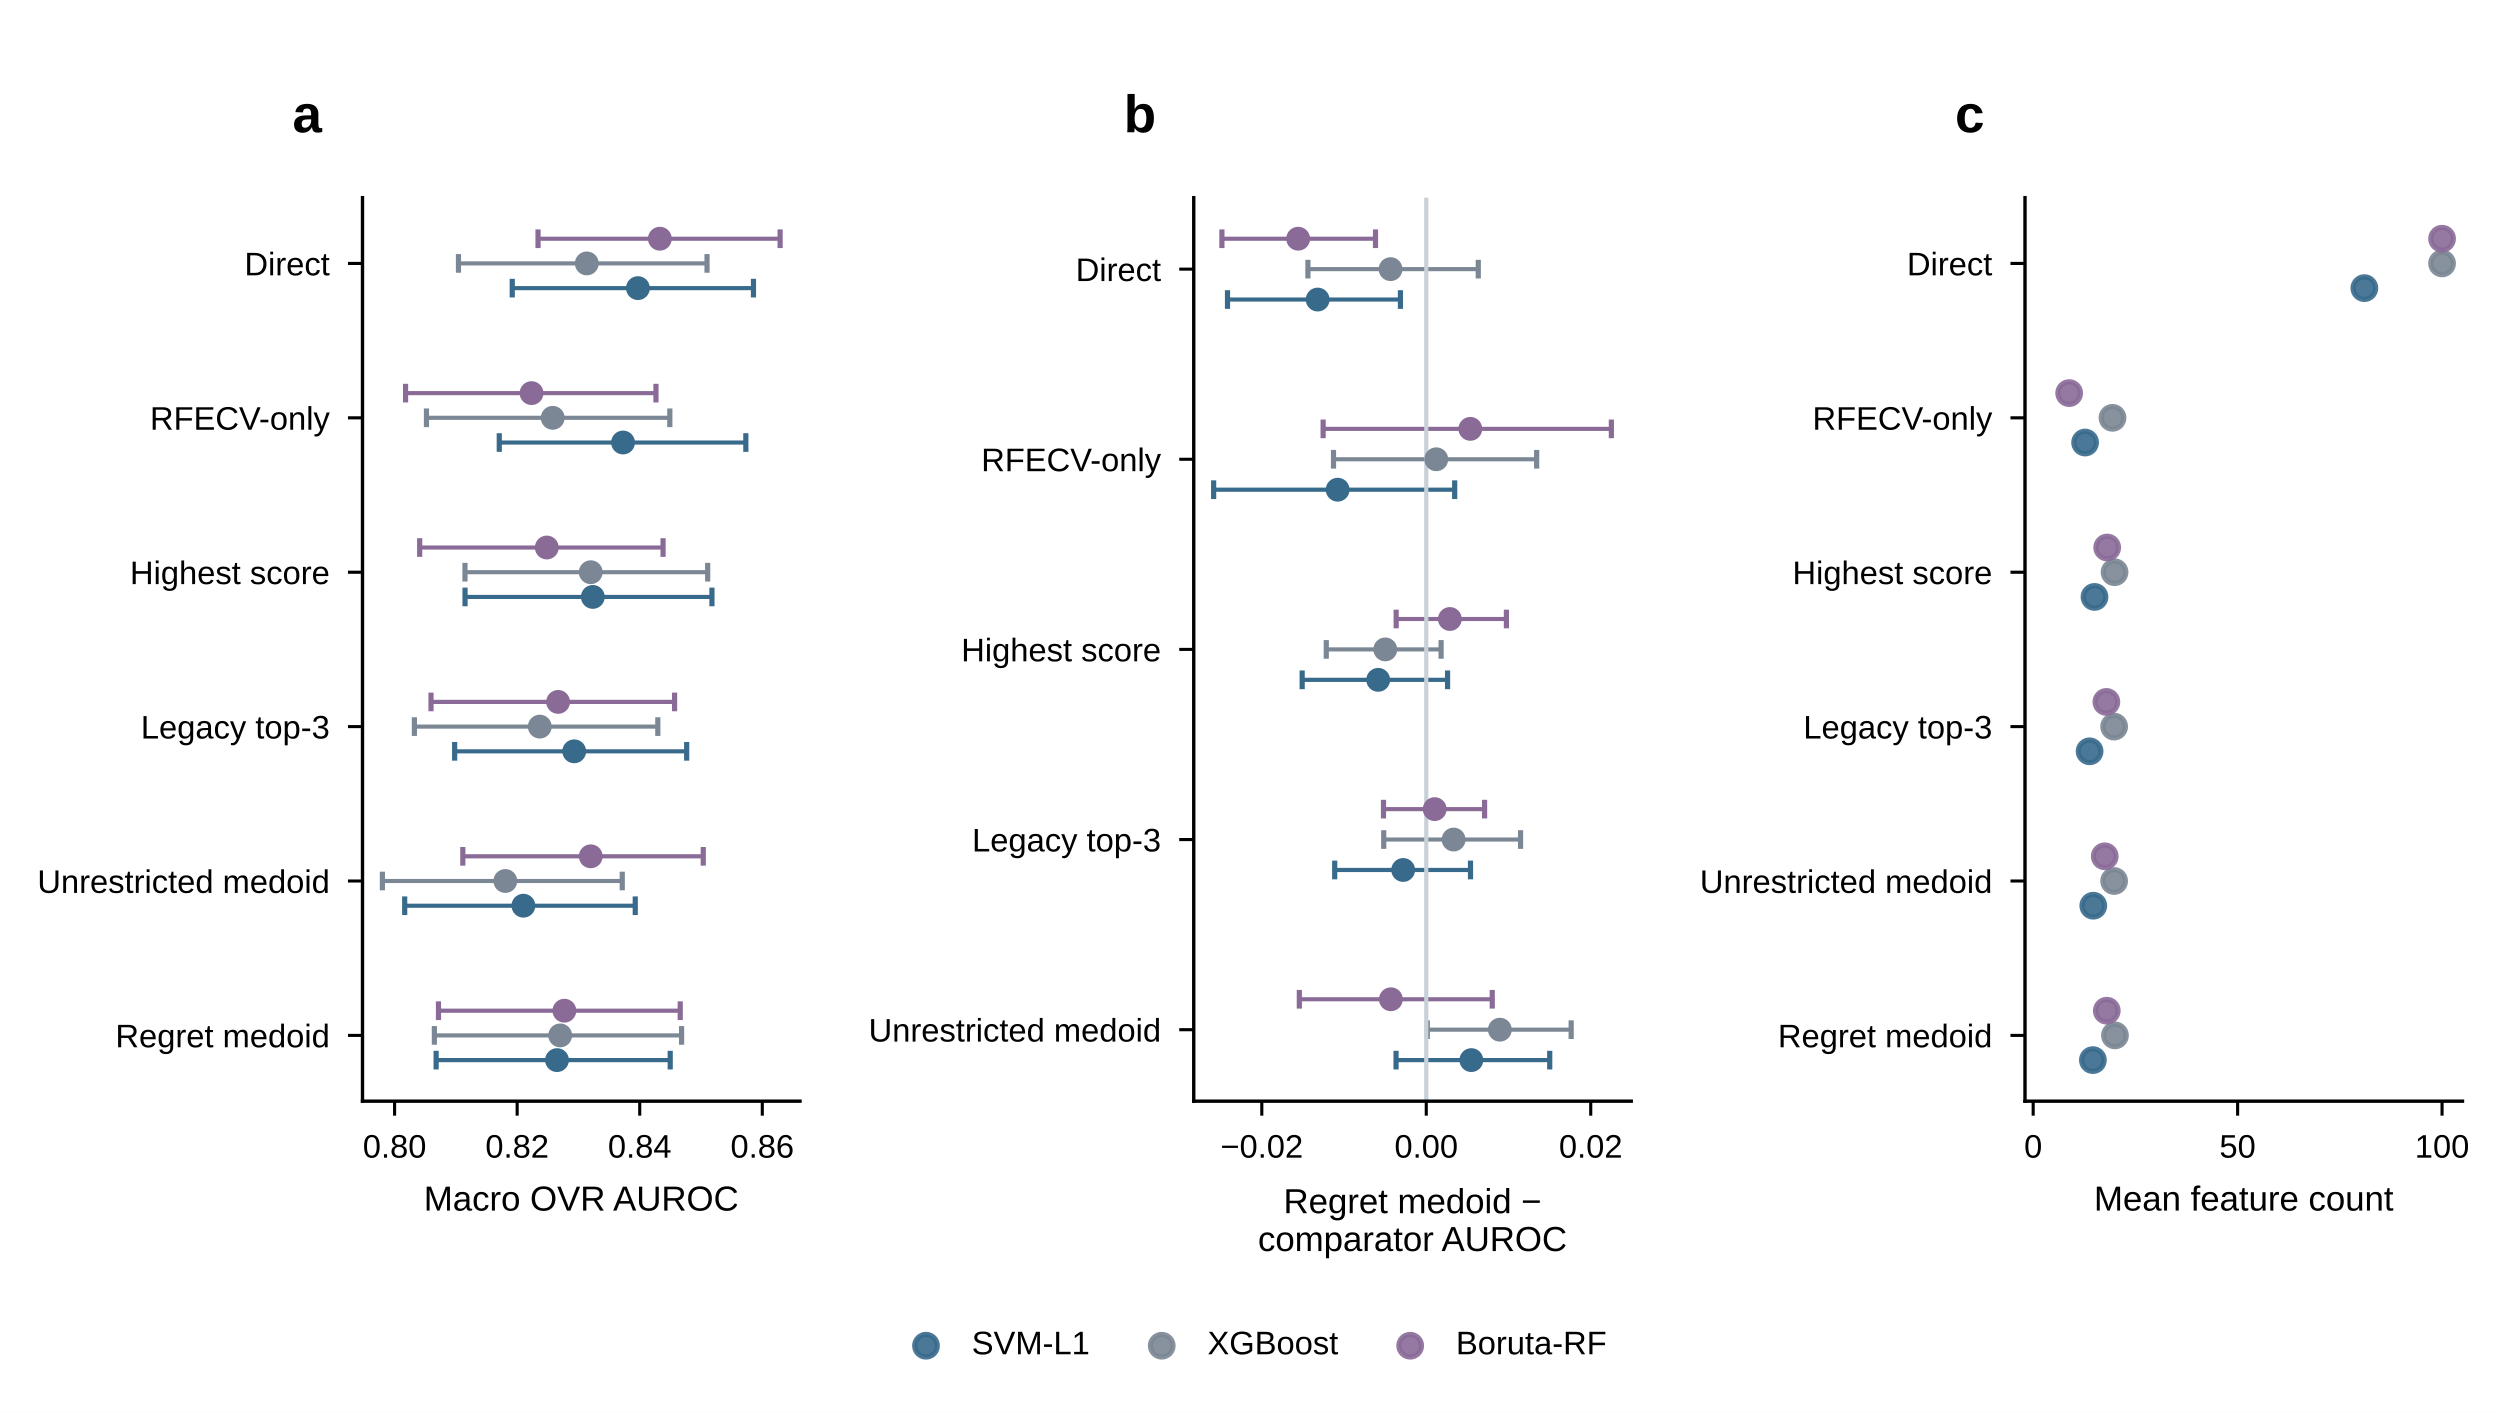
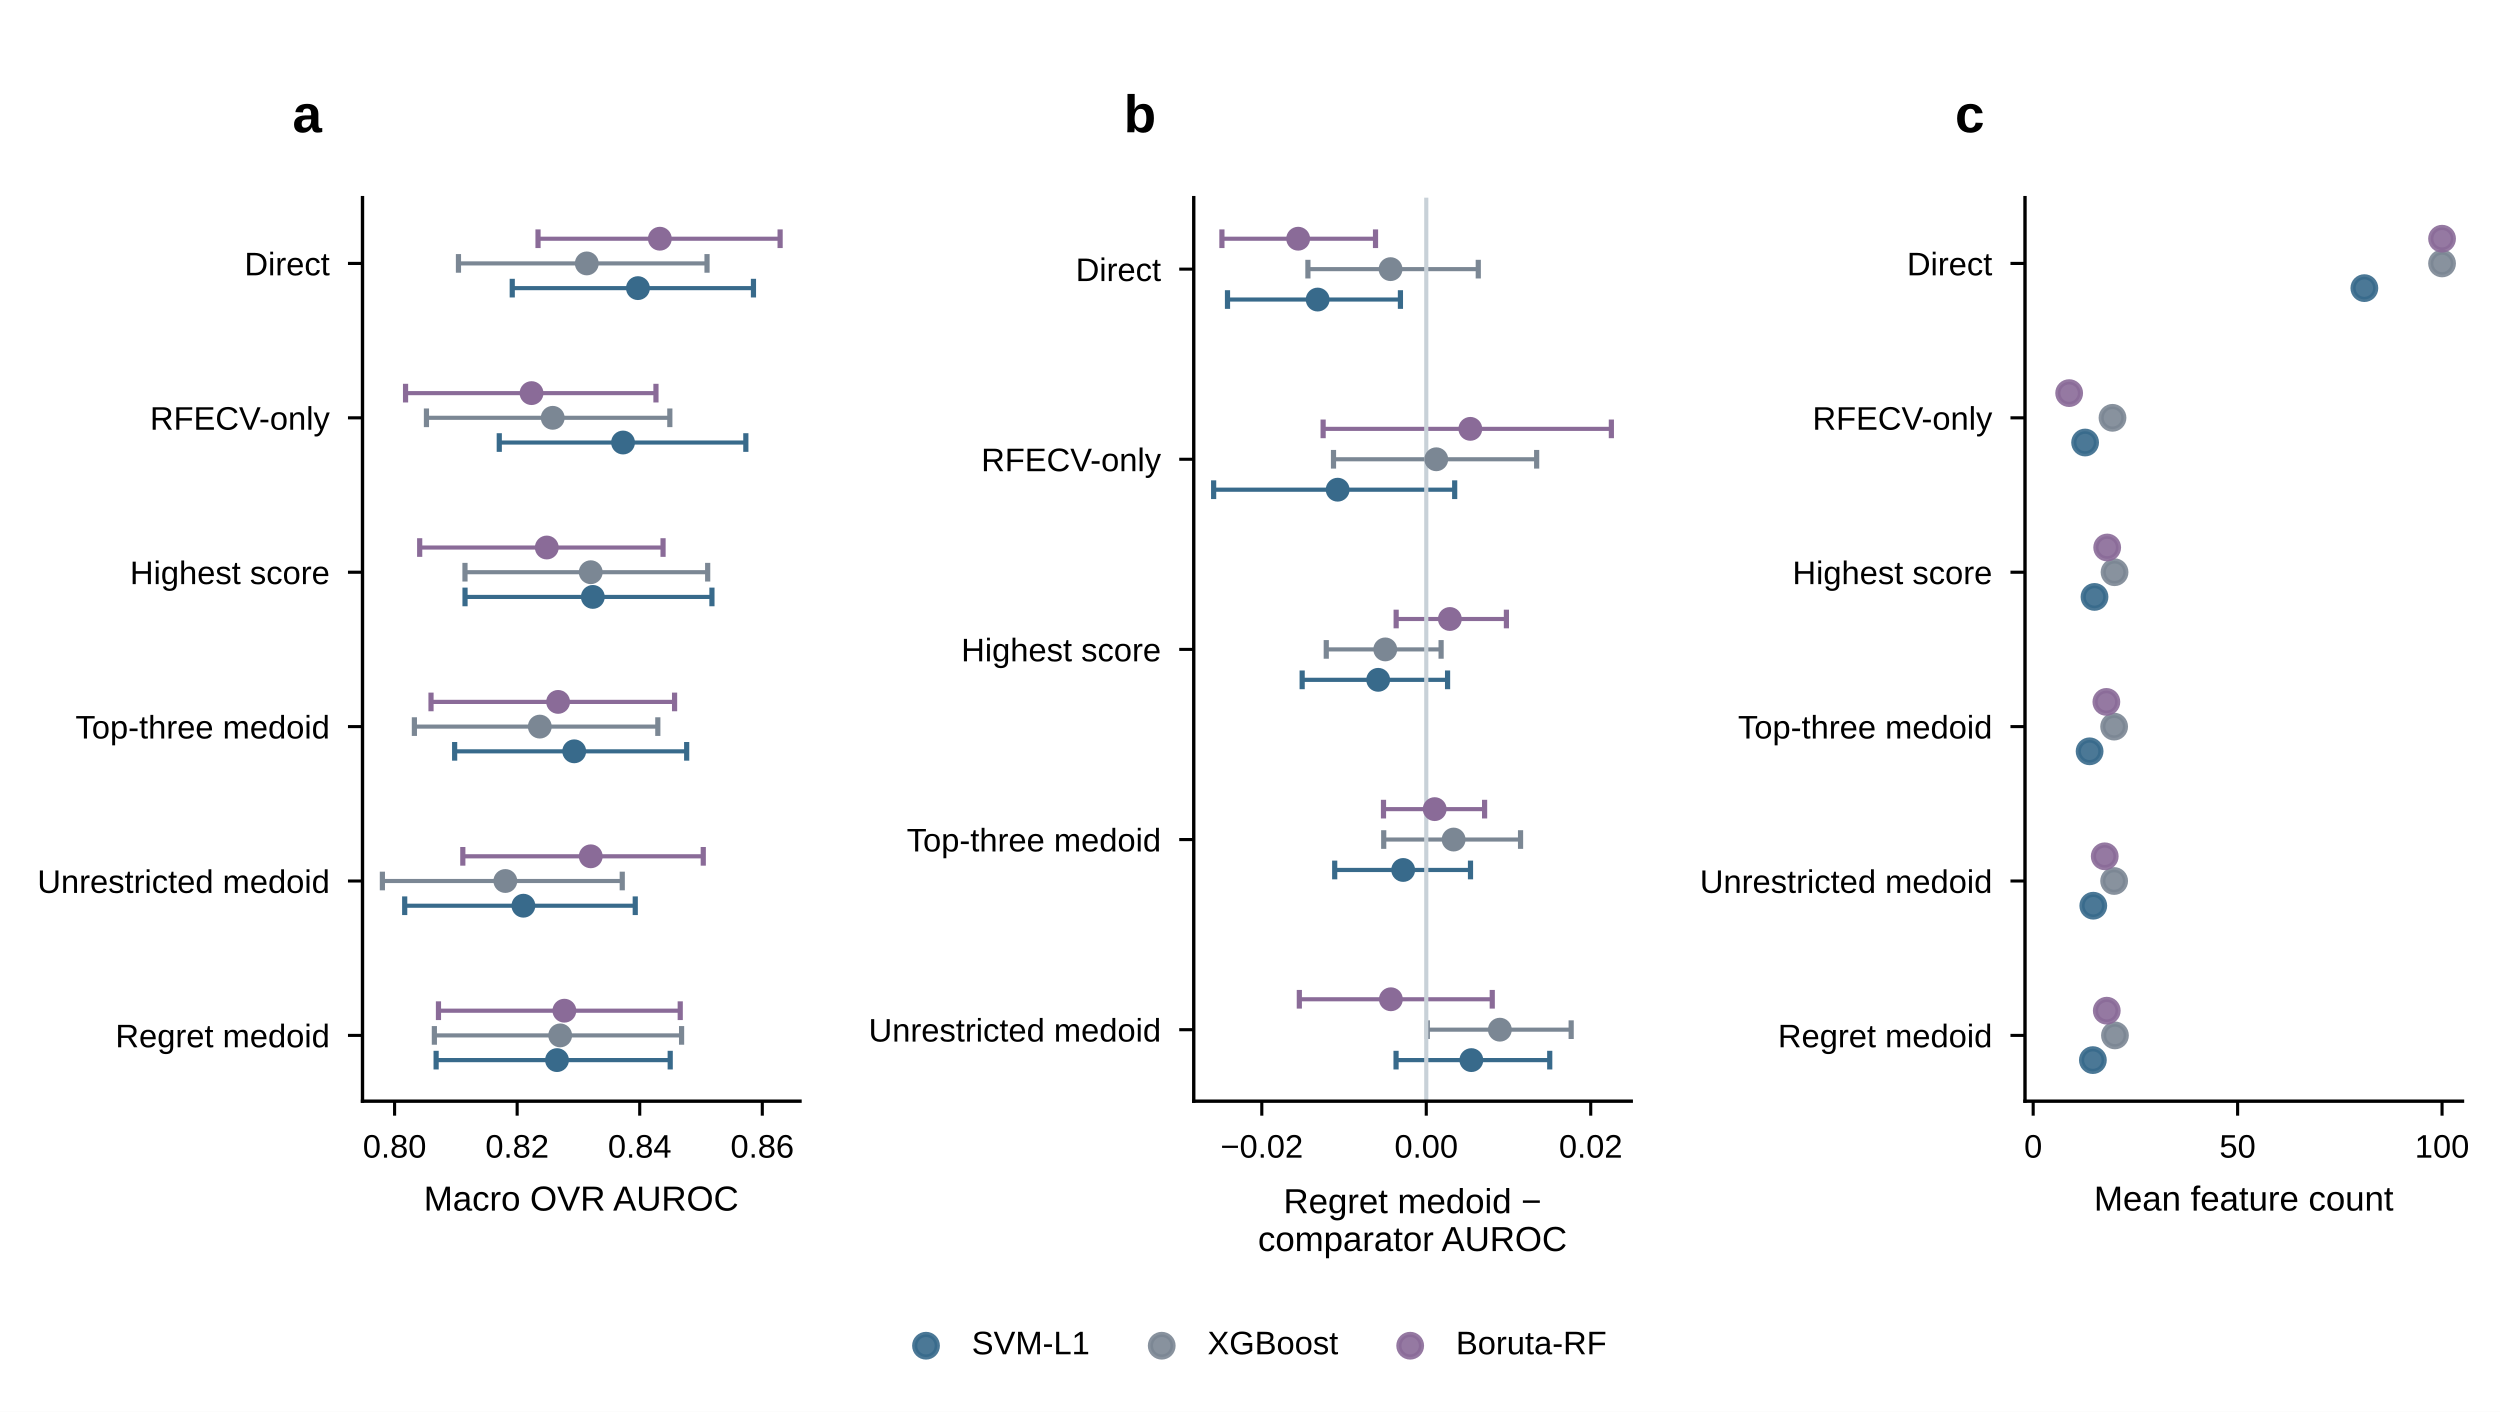
<svg xmlns="http://www.w3.org/2000/svg" xmlns:xlink="http://www.w3.org/1999/xlink" width="481.89pt" height="272.126pt" viewBox="0 0 481.89 272.126" version="1.1">
  <defs>
    <style type="text/css">*{stroke-linejoin: round; stroke-linecap: butt}</style>
  </defs>
  <g id="figure_1">
    <g id="patch_1">
      <path d="M 0 272.126  L 481.89 272.126  L 481.89 0  L 0 0  z " style="fill: #ffffff" />
    </g>
    <g id="axes_1">
      <g id="patch_2">
        <path d="M 69.874 212.258  L 154.205 212.258  L 154.205 38.098  L 69.874 38.098  z " style="fill: #ffffff" />
      </g>
      <g id="matplotlib.axis_1">
        <g id="xtick_1">
          <g id="line2d_1">
            <defs>
              <path id="m7fb985cd7a" d="M 0 0  L 0 2.8  " style="stroke: #000000; stroke-width: 0.6" />
            </defs>
            <g>
              <use xlink:href="#m7fb985cd7a" x="76.059" y="212.258" style="stroke: #000000; stroke-width: 0.6" />
            </g>
          </g>
          <g id="text_1">
            <text style="font-size: 6.3px; font-family: 'Arial', 'Helvetica', 'DejaVu Sans', sans-serif; text-anchor: middle" x="76.059" y="223.145" transform="rotate(-0 76.05883 223.1448)">0.80</text>
          </g>
        </g>
        <g id="xtick_2">
          <g id="line2d_2">
            <g>
              <use xlink:href="#m7fb985cd7a" x="99.685" y="212.258" style="stroke: #000000; stroke-width: 0.6" />
            </g>
          </g>
          <g id="text_2">
            <text style="font-size: 6.3px; font-family: 'Arial', 'Helvetica', 'DejaVu Sans', sans-serif; text-anchor: middle" x="99.685" y="223.145" transform="rotate(-0 99.68499 223.1448)">0.82</text>
          </g>
        </g>
        <g id="xtick_3">
          <g id="line2d_3">
            <g>
              <use xlink:href="#m7fb985cd7a" x="123.311" y="212.258" style="stroke: #000000; stroke-width: 0.6" />
            </g>
          </g>
          <g id="text_3">
            <text style="font-size: 6.3px; font-family: 'Arial', 'Helvetica', 'DejaVu Sans', sans-serif; text-anchor: middle" x="123.311" y="223.145" transform="rotate(-0 123.3112 223.1448)">0.84</text>
          </g>
        </g>
        <g id="xtick_4">
          <g id="line2d_4">
            <g>
              <use xlink:href="#m7fb985cd7a" x="146.937" y="212.258" style="stroke: #000000; stroke-width: 0.6" />
            </g>
          </g>
          <g id="text_4">
            <text style="font-size: 6.3px; font-family: 'Arial', 'Helvetica', 'DejaVu Sans', sans-serif; text-anchor: middle" x="146.937" y="223.145" transform="rotate(-0 146.9373 223.1448)">0.86</text>
          </g>
        </g>
        <g id="text_5">
          <text style="font-size: 6.7px; font-family: 'Arial', 'Helvetica', 'DejaVu Sans', sans-serif; text-anchor: middle" x="112.039" y="233.352" transform="rotate(-0 112.0394 233.3522)">Macro OVR AUROC</text>
        </g>
      </g>
      <g id="matplotlib.axis_2">
        <g id="ytick_1">
          <g id="line2d_5">
            <defs>
              <path id="m64c7c55c93" d="M 0 0  L -2.8 0  " style="stroke: #000000; stroke-width: 0.6" />
            </defs>
            <g>
              <use xlink:href="#m64c7c55c93" x="69.874" y="50.776" style="stroke: #000000; stroke-width: 0.6" />
            </g>
          </g>
          <g id="text_6">
            <text style="font-size: 6.3px; font-family: 'Arial', 'Helvetica', 'DejaVu Sans', sans-serif; text-anchor: end" x="63.574" y="53.069" transform="rotate(-0 63.57402 53.06906)">Direct</text>
          </g>
        </g>
        <g id="ytick_2">
          <g id="line2d_6">
            <g>
              <use xlink:href="#m64c7c55c93" x="69.874" y="80.537" style="stroke: #000000; stroke-width: 0.6" />
            </g>
          </g>
          <g id="text_7">
            <text style="font-size: 6.3px; font-family: 'Arial', 'Helvetica', 'DejaVu Sans', sans-serif; text-anchor: end" x="63.574" y="82.83" transform="rotate(-0 63.57402 82.82993)">RFECV-only</text>
          </g>
        </g>
        <g id="ytick_3">
          <g id="line2d_7">
            <g>
              <use xlink:href="#m64c7c55c93" x="69.874" y="110.298" style="stroke: #000000; stroke-width: 0.6" />
            </g>
          </g>
          <g id="text_8">
            <text style="font-size: 6.3px; font-family: 'Arial', 'Helvetica', 'DejaVu Sans', sans-serif; text-anchor: end" x="63.574" y="112.591" transform="rotate(-0 63.57402 112.5908)">Highest score</text>
          </g>
        </g>
        <g id="ytick_4">
          <g id="line2d_8">
            <g>
              <use xlink:href="#m64c7c55c93" x="69.874" y="140.058" style="stroke: #000000; stroke-width: 0.6" />
            </g>
          </g>
          <g id="text_9">
-             <text style="font-size: 6.3px; font-family: 'Arial', 'Helvetica', 'DejaVu Sans', sans-serif; text-anchor: end" x="63.574" y="142.352" transform="rotate(-0 63.57402 142.3517)">Legacy top-3</text>
+             <text style="font-size: 6.3px; font-family: 'Arial', 'Helvetica', 'DejaVu Sans', sans-serif; text-anchor: end" x="63.574" y="142.352" transform="rotate(-0 63.57402 142.3517)">Top-three medoid</text>
          </g>
        </g>
        <g id="ytick_5">
          <g id="line2d_9">
            <g>
              <use xlink:href="#m64c7c55c93" x="69.874" y="169.819" style="stroke: #000000; stroke-width: 0.6" />
            </g>
          </g>
          <g id="text_10">
            <text style="font-size: 6.3px; font-family: 'Arial', 'Helvetica', 'DejaVu Sans', sans-serif; text-anchor: end" x="63.574" y="172.113" transform="rotate(-0 63.57402 172.1125)">Unrestricted medoid</text>
          </g>
        </g>
        <g id="ytick_6">
          <g id="line2d_10">
            <g>
              <use xlink:href="#m64c7c55c93" x="69.874" y="199.58" style="stroke: #000000; stroke-width: 0.6" />
            </g>
          </g>
          <g id="text_11">
            <text style="font-size: 6.3px; font-family: 'Arial', 'Helvetica', 'DejaVu Sans', sans-serif; text-anchor: end" x="63.574" y="201.873" transform="rotate(-0 63.57402 201.8734)">Regret medoid</text>
          </g>
        </g>
      </g>
      <g id="LineCollection_1">
        <path d="M 98.739 55.538  L 145.234 55.538  " clip-path="url(#p96b6773e36)" style="fill: none; stroke: #386a8b; stroke-width: 0.8" />
        <path d="M 96.238 85.298  L 143.763 85.298  " clip-path="url(#p96b6773e36)" style="fill: none; stroke: #386a8b; stroke-width: 0.8" />
        <path d="M 89.637 115.059  L 137.231 115.059  " clip-path="url(#p96b6773e36)" style="fill: none; stroke: #386a8b; stroke-width: 0.8" />
        <path d="M 87.635 144.82  L 132.361 144.82  " clip-path="url(#p96b6773e36)" style="fill: none; stroke: #386a8b; stroke-width: 0.8" />
        <path d="M 78.007 174.581  L 122.45 174.581  " clip-path="url(#p96b6773e36)" style="fill: none; stroke: #386a8b; stroke-width: 0.8" />
        <path d="M 84.066 204.342  L 129.187 204.342  " clip-path="url(#p96b6773e36)" style="fill: none; stroke: #386a8b; stroke-width: 0.8" />
      </g>
      <g id="line2d_11">
        <defs>
          <path id="m8b910a11fa" d="M 0 1.8  L 0 -1.8  " style="stroke: #386a8b" />
        </defs>
        <g clip-path="url(#p96b6773e36)">
          <use xlink:href="#m8b910a11fa" x="98.739" y="55.538" style="fill: #386a8b; stroke: #386a8b" />
          <use xlink:href="#m8b910a11fa" x="96.238" y="85.298" style="fill: #386a8b; stroke: #386a8b" />
          <use xlink:href="#m8b910a11fa" x="89.637" y="115.059" style="fill: #386a8b; stroke: #386a8b" />
          <use xlink:href="#m8b910a11fa" x="87.635" y="144.82" style="fill: #386a8b; stroke: #386a8b" />
          <use xlink:href="#m8b910a11fa" x="78.007" y="174.581" style="fill: #386a8b; stroke: #386a8b" />
          <use xlink:href="#m8b910a11fa" x="84.066" y="204.342" style="fill: #386a8b; stroke: #386a8b" />
        </g>
      </g>
      <g id="line2d_12">
        <g clip-path="url(#p96b6773e36)">
          <use xlink:href="#m8b910a11fa" x="145.234" y="55.538" style="fill: #386a8b; stroke: #386a8b" />
          <use xlink:href="#m8b910a11fa" x="143.763" y="85.298" style="fill: #386a8b; stroke: #386a8b" />
          <use xlink:href="#m8b910a11fa" x="137.231" y="115.059" style="fill: #386a8b; stroke: #386a8b" />
          <use xlink:href="#m8b910a11fa" x="132.361" y="144.82" style="fill: #386a8b; stroke: #386a8b" />
          <use xlink:href="#m8b910a11fa" x="122.45" y="174.581" style="fill: #386a8b; stroke: #386a8b" />
          <use xlink:href="#m8b910a11fa" x="129.187" y="204.342" style="fill: #386a8b; stroke: #386a8b" />
        </g>
      </g>
      <g id="LineCollection_2">
        <path d="M 88.372 50.776  L 136.284 50.776  " clip-path="url(#p96b6773e36)" style="fill: none; stroke: #7b8794; stroke-width: 0.8" />
        <path d="M 82.201 80.537  L 129.112 80.537  " clip-path="url(#p96b6773e36)" style="fill: none; stroke: #7b8794; stroke-width: 0.8" />
        <path d="M 89.628 110.298  L 136.409 110.298  " clip-path="url(#p96b6773e36)" style="fill: none; stroke: #7b8794; stroke-width: 0.8" />
        <path d="M 79.876 140.058  L 126.798 140.058  " clip-path="url(#p96b6773e36)" style="fill: none; stroke: #7b8794; stroke-width: 0.8" />
        <path d="M 73.707 169.819  L 119.944 169.819  " clip-path="url(#p96b6773e36)" style="fill: none; stroke: #7b8794; stroke-width: 0.8" />
        <path d="M 83.727 199.58  L 131.378 199.58  " clip-path="url(#p96b6773e36)" style="fill: none; stroke: #7b8794; stroke-width: 0.8" />
      </g>
      <g id="line2d_13">
        <defs>
          <path id="madb3de1b0e" d="M 0 1.8  L 0 -1.8  " style="stroke: #7b8794" />
        </defs>
        <g clip-path="url(#p96b6773e36)">
          <use xlink:href="#madb3de1b0e" x="88.372" y="50.776" style="fill: #7b8794; stroke: #7b8794" />
          <use xlink:href="#madb3de1b0e" x="82.201" y="80.537" style="fill: #7b8794; stroke: #7b8794" />
          <use xlink:href="#madb3de1b0e" x="89.628" y="110.298" style="fill: #7b8794; stroke: #7b8794" />
          <use xlink:href="#madb3de1b0e" x="79.876" y="140.058" style="fill: #7b8794; stroke: #7b8794" />
          <use xlink:href="#madb3de1b0e" x="73.707" y="169.819" style="fill: #7b8794; stroke: #7b8794" />
          <use xlink:href="#madb3de1b0e" x="83.727" y="199.58" style="fill: #7b8794; stroke: #7b8794" />
        </g>
      </g>
      <g id="line2d_14">
        <g clip-path="url(#p96b6773e36)">
          <use xlink:href="#madb3de1b0e" x="136.284" y="50.776" style="fill: #7b8794; stroke: #7b8794" />
          <use xlink:href="#madb3de1b0e" x="129.112" y="80.537" style="fill: #7b8794; stroke: #7b8794" />
          <use xlink:href="#madb3de1b0e" x="136.409" y="110.298" style="fill: #7b8794; stroke: #7b8794" />
          <use xlink:href="#madb3de1b0e" x="126.798" y="140.058" style="fill: #7b8794; stroke: #7b8794" />
          <use xlink:href="#madb3de1b0e" x="119.944" y="169.819" style="fill: #7b8794; stroke: #7b8794" />
          <use xlink:href="#madb3de1b0e" x="131.378" y="199.58" style="fill: #7b8794; stroke: #7b8794" />
        </g>
      </g>
      <g id="LineCollection_3">
        <path d="M 103.708 46.014  L 150.372 46.014  " clip-path="url(#p96b6773e36)" style="fill: none; stroke: #8a6b98; stroke-width: 0.8" />
        <path d="M 78.173 75.775  L 126.44 75.775  " clip-path="url(#p96b6773e36)" style="fill: none; stroke: #8a6b98; stroke-width: 0.8" />
        <path d="M 80.896 105.536  L 127.807 105.536  " clip-path="url(#p96b6773e36)" style="fill: none; stroke: #8a6b98; stroke-width: 0.8" />
        <path d="M 83.081 135.297  L 130.028 135.297  " clip-path="url(#p96b6773e36)" style="fill: none; stroke: #8a6b98; stroke-width: 0.8" />
        <path d="M 89.209 165.058  L 135.558 165.058  " clip-path="url(#p96b6773e36)" style="fill: none; stroke: #8a6b98; stroke-width: 0.8" />
        <path d="M 84.517 194.818  L 131.119 194.818  " clip-path="url(#p96b6773e36)" style="fill: none; stroke: #8a6b98; stroke-width: 0.8" />
      </g>
      <g id="line2d_15">
        <defs>
          <path id="m21b4c15b02" d="M 0 1.8  L 0 -1.8  " style="stroke: #8a6b98" />
        </defs>
        <g clip-path="url(#p96b6773e36)">
          <use xlink:href="#m21b4c15b02" x="103.708" y="46.014" style="fill: #8a6b98; stroke: #8a6b98" />
          <use xlink:href="#m21b4c15b02" x="78.173" y="75.775" style="fill: #8a6b98; stroke: #8a6b98" />
          <use xlink:href="#m21b4c15b02" x="80.896" y="105.536" style="fill: #8a6b98; stroke: #8a6b98" />
          <use xlink:href="#m21b4c15b02" x="83.081" y="135.297" style="fill: #8a6b98; stroke: #8a6b98" />
          <use xlink:href="#m21b4c15b02" x="89.209" y="165.058" style="fill: #8a6b98; stroke: #8a6b98" />
          <use xlink:href="#m21b4c15b02" x="84.517" y="194.818" style="fill: #8a6b98; stroke: #8a6b98" />
        </g>
      </g>
      <g id="line2d_16">
        <g clip-path="url(#p96b6773e36)">
          <use xlink:href="#m21b4c15b02" x="150.372" y="46.014" style="fill: #8a6b98; stroke: #8a6b98" />
          <use xlink:href="#m21b4c15b02" x="126.44" y="75.775" style="fill: #8a6b98; stroke: #8a6b98" />
          <use xlink:href="#m21b4c15b02" x="127.807" y="105.536" style="fill: #8a6b98; stroke: #8a6b98" />
          <use xlink:href="#m21b4c15b02" x="130.028" y="135.297" style="fill: #8a6b98; stroke: #8a6b98" />
          <use xlink:href="#m21b4c15b02" x="135.558" y="165.058" style="fill: #8a6b98; stroke: #8a6b98" />
          <use xlink:href="#m21b4c15b02" x="131.119" y="194.818" style="fill: #8a6b98; stroke: #8a6b98" />
        </g>
      </g>
      <g id="line2d_17">
        <defs>
          <path id="m189372f40a" d="M 0 1.8  C 0.477 1.8 0.935 1.61 1.273 1.273  C 1.61 0.935 1.8 0.477 1.8 0  C 1.8 -0.477 1.61 -0.935 1.273 -1.273  C 0.935 -1.61 0.477 -1.8 0 -1.8  C -0.477 -1.8 -0.935 -1.61 -1.273 -1.273  C -1.61 -0.935 -1.8 -0.477 -1.8 0  C -1.8 0.477 -1.61 0.935 -1.273 1.273  C -0.935 1.61 -0.477 1.8 0 1.8  z " style="stroke: #386a8b" />
        </defs>
        <g clip-path="url(#p96b6773e36)">
          <use xlink:href="#m189372f40a" x="122.967" y="55.538" style="fill: #386a8b; stroke: #386a8b" />
          <use xlink:href="#m189372f40a" x="120.095" y="85.298" style="fill: #386a8b; stroke: #386a8b" />
          <use xlink:href="#m189372f40a" x="114.272" y="115.059" style="fill: #386a8b; stroke: #386a8b" />
          <use xlink:href="#m189372f40a" x="110.683" y="144.82" style="fill: #386a8b; stroke: #386a8b" />
          <use xlink:href="#m189372f40a" x="100.89" y="174.581" style="fill: #386a8b; stroke: #386a8b" />
          <use xlink:href="#m189372f40a" x="107.366" y="204.342" style="fill: #386a8b; stroke: #386a8b" />
        </g>
      </g>
      <g id="line2d_18">
        <defs>
          <path id="m8cf8533558" d="M 0 1.8  C 0.477 1.8 0.935 1.61 1.273 1.273  C 1.61 0.935 1.8 0.477 1.8 0  C 1.8 -0.477 1.61 -0.935 1.273 -1.273  C 0.935 -1.61 0.477 -1.8 0 -1.8  C -0.477 -1.8 -0.935 -1.61 -1.273 -1.273  C -1.61 -0.935 -1.8 -0.477 -1.8 0  C -1.8 0.477 -1.61 0.935 -1.273 1.273  C -0.935 1.61 -0.477 1.8 0 1.8  z " style="stroke: #7b8794" />
        </defs>
        <g clip-path="url(#p96b6773e36)">
          <use xlink:href="#m8cf8533558" x="113.108" y="50.776" style="fill: #7b8794; stroke: #7b8794" />
          <use xlink:href="#m8cf8533558" x="106.541" y="80.537" style="fill: #7b8794; stroke: #7b8794" />
          <use xlink:href="#m8cf8533558" x="113.868" y="110.298" style="fill: #7b8794; stroke: #7b8794" />
          <use xlink:href="#m8cf8533558" x="104.049" y="140.058" style="fill: #7b8794; stroke: #7b8794" />
          <use xlink:href="#m8cf8533558" x="97.405" y="169.819" style="fill: #7b8794; stroke: #7b8794" />
          <use xlink:href="#m8cf8533558" x="107.978" y="199.58" style="fill: #7b8794; stroke: #7b8794" />
        </g>
      </g>
      <g id="line2d_19">
        <defs>
          <path id="m0709a82ef5" d="M 0 1.8  C 0.477 1.8 0.935 1.61 1.273 1.273  C 1.61 0.935 1.8 0.477 1.8 0  C 1.8 -0.477 1.61 -0.935 1.273 -1.273  C 0.935 -1.61 0.477 -1.8 0 -1.8  C -0.477 -1.8 -0.935 -1.61 -1.273 -1.273  C -1.61 -0.935 -1.8 -0.477 -1.8 0  C -1.8 0.477 -1.61 0.935 -1.273 1.273  C -0.935 1.61 -0.477 1.8 0 1.8  z " style="stroke: #8a6b98" />
        </defs>
        <g clip-path="url(#p96b6773e36)">
          <use xlink:href="#m0709a82ef5" x="127.19" y="46.014" style="fill: #8a6b98; stroke: #8a6b98" />
          <use xlink:href="#m0709a82ef5" x="102.457" y="75.775" style="fill: #8a6b98; stroke: #8a6b98" />
          <use xlink:href="#m0709a82ef5" x="105.397" y="105.536" style="fill: #8a6b98; stroke: #8a6b98" />
          <use xlink:href="#m0709a82ef5" x="107.577" y="135.297" style="fill: #8a6b98; stroke: #8a6b98" />
          <use xlink:href="#m0709a82ef5" x="113.87" y="165.058" style="fill: #8a6b98; stroke: #8a6b98" />
          <use xlink:href="#m0709a82ef5" x="108.787" y="194.818" style="fill: #8a6b98; stroke: #8a6b98" />
        </g>
      </g>
      <g id="patch_3">
        <path d="M 69.874 212.258  L 69.874 38.098  " style="fill: none; stroke: #000000; stroke-width: 0.65; stroke-linejoin: miter; stroke-linecap: square" />
      </g>
      <g id="patch_4">
        <path d="M 69.874 212.258  L 154.205 212.258  " style="fill: none; stroke: #000000; stroke-width: 0.65; stroke-linejoin: miter; stroke-linecap: square" />
      </g>
      <g id="text_12">
        <text style="font-weight: 700; font-size: 10.2px; font-family: 'Arial', 'Helvetica', 'DejaVu Sans', sans-serif; text-anchor: start" x="56.381" y="25.501" transform="rotate(-0 56.3811 25.50142)">a</text>
      </g>
    </g>
    <g id="axes_2">
      <g id="patch_5">
        <path d="M 230.102 212.258  L 314.433 212.258  L 314.433 38.098  L 230.102 38.098  z " style="fill: #ffffff" />
      </g>
      <g id="matplotlib.axis_3">
        <g id="xtick_5">
          <g id="line2d_20">
            <g>
              <use xlink:href="#m7fb985cd7a" x="243.22" y="212.258" style="stroke: #000000; stroke-width: 0.6" />
            </g>
          </g>
          <g id="text_13">
            <text style="font-size: 6.3px; font-family: 'Arial', 'Helvetica', 'DejaVu Sans', sans-serif; text-anchor: middle" x="243.22" y="223.145" transform="rotate(-0 243.2201 223.1448)">−0.02</text>
          </g>
        </g>
        <g id="xtick_6">
          <g id="line2d_21">
            <g>
              <use xlink:href="#m7fb985cd7a" x="274.921" y="212.258" style="stroke: #000000; stroke-width: 0.6" />
            </g>
          </g>
          <g id="text_14">
            <text style="font-size: 6.3px; font-family: 'Arial', 'Helvetica', 'DejaVu Sans', sans-serif; text-anchor: middle" x="274.921" y="223.145" transform="rotate(-0 274.921 223.1448)">0.00</text>
          </g>
        </g>
        <g id="xtick_7">
          <g id="line2d_22">
            <g>
              <use xlink:href="#m7fb985cd7a" x="306.622" y="212.258" style="stroke: #000000; stroke-width: 0.6" />
            </g>
          </g>
          <g id="text_15">
            <text style="font-size: 6.3px; font-family: 'Arial', 'Helvetica', 'DejaVu Sans', sans-serif; text-anchor: middle" x="306.622" y="223.145" transform="rotate(-0 306.6219 223.1448)">0.02</text>
          </g>
        </g>
        <g id="text_16">
          <text style="font-size: 6.7px; font-family: 'Arial', 'Helvetica', 'DejaVu Sans', sans-serif" transform="translate(247.4091 233.8506)">Regret medoid −</text>
          <text style="font-size: 6.7px; font-family: 'Arial', 'Helvetica', 'DejaVu Sans', sans-serif" transform="translate(242.482 241.1467)">comparator AUROC</text>
        </g>
      </g>
      <g id="matplotlib.axis_4">
        <g id="ytick_7">
          <g id="line2d_23">
            <g>
              <use xlink:href="#m64c7c55c93" x="230.102" y="51.878" style="stroke: #000000; stroke-width: 0.6" />
            </g>
          </g>
          <g id="text_17">
            <text style="font-size: 6.3px; font-family: 'Arial', 'Helvetica', 'DejaVu Sans', sans-serif; text-anchor: end" x="223.802" y="54.171" transform="rotate(-0 223.8024 54.17131)">Direct</text>
          </g>
        </g>
        <g id="ytick_8">
          <g id="line2d_24">
            <g>
              <use xlink:href="#m64c7c55c93" x="230.102" y="88.528" style="stroke: #000000; stroke-width: 0.6" />
            </g>
          </g>
          <g id="text_18">
            <text style="font-size: 6.3px; font-family: 'Arial', 'Helvetica', 'DejaVu Sans', sans-serif; text-anchor: end" x="223.802" y="90.821" transform="rotate(-0 223.8024 90.82127)">RFECV-only</text>
          </g>
        </g>
        <g id="ytick_9">
          <g id="line2d_25">
            <g>
              <use xlink:href="#m64c7c55c93" x="230.102" y="125.178" style="stroke: #000000; stroke-width: 0.6" />
            </g>
          </g>
          <g id="text_19">
            <text style="font-size: 6.3px; font-family: 'Arial', 'Helvetica', 'DejaVu Sans', sans-serif; text-anchor: end" x="223.802" y="127.471" transform="rotate(-0 223.8024 127.4712)">Highest score</text>
          </g>
        </g>
        <g id="ytick_10">
          <g id="line2d_26">
            <g>
              <use xlink:href="#m64c7c55c93" x="230.102" y="161.828" style="stroke: #000000; stroke-width: 0.6" />
            </g>
          </g>
          <g id="text_20">
-             <text style="font-size: 6.3px; font-family: 'Arial', 'Helvetica', 'DejaVu Sans', sans-serif; text-anchor: end" x="223.802" y="164.121" transform="rotate(-0 223.8024 164.1212)">Legacy top-3</text>
+             <text style="font-size: 6.3px; font-family: 'Arial', 'Helvetica', 'DejaVu Sans', sans-serif; text-anchor: end" x="223.802" y="164.121" transform="rotate(-0 223.8024 164.1212)">Top-three medoid</text>
          </g>
        </g>
        <g id="ytick_11">
          <g id="line2d_27">
            <g>
              <use xlink:href="#m64c7c55c93" x="230.102" y="198.478" style="stroke: #000000; stroke-width: 0.6" />
            </g>
          </g>
          <g id="text_21">
            <text style="font-size: 6.3px; font-family: 'Arial', 'Helvetica', 'DejaVu Sans', sans-serif; text-anchor: end" x="223.802" y="200.771" transform="rotate(-0 223.8024 200.7712)">Unrestricted medoid</text>
          </g>
        </g>
      </g>
      <g id="LineCollection_4">
        <path d="M 236.608 57.742  L 269.941 57.742  " clip-path="url(#p9d81a2594f)" style="fill: none; stroke: #386a8b; stroke-width: 0.8" />
        <path d="M 233.936 94.392  L 280.399 94.392  " clip-path="url(#p9d81a2594f)" style="fill: none; stroke: #386a8b; stroke-width: 0.8" />
        <path d="M 251 131.042  L 279.028 131.042  " clip-path="url(#p9d81a2594f)" style="fill: none; stroke: #386a8b; stroke-width: 0.8" />
        <path d="M 257.272 167.692  L 283.448 167.692  " clip-path="url(#p9d81a2594f)" style="fill: none; stroke: #386a8b; stroke-width: 0.8" />
        <path d="M 269.098 204.342  L 298.72 204.342  " clip-path="url(#p9d81a2594f)" style="fill: none; stroke: #386a8b; stroke-width: 0.8" />
      </g>
      <g id="line2d_28">
        <g clip-path="url(#p9d81a2594f)">
          <use xlink:href="#m8b910a11fa" x="236.608" y="57.742" style="fill: #386a8b; stroke: #386a8b" />
          <use xlink:href="#m8b910a11fa" x="233.936" y="94.392" style="fill: #386a8b; stroke: #386a8b" />
          <use xlink:href="#m8b910a11fa" x="251" y="131.042" style="fill: #386a8b; stroke: #386a8b" />
          <use xlink:href="#m8b910a11fa" x="257.272" y="167.692" style="fill: #386a8b; stroke: #386a8b" />
          <use xlink:href="#m8b910a11fa" x="269.098" y="204.342" style="fill: #386a8b; stroke: #386a8b" />
        </g>
      </g>
      <g id="line2d_29">
        <g clip-path="url(#p9d81a2594f)">
          <use xlink:href="#m8b910a11fa" x="269.941" y="57.742" style="fill: #386a8b; stroke: #386a8b" />
          <use xlink:href="#m8b910a11fa" x="280.399" y="94.392" style="fill: #386a8b; stroke: #386a8b" />
          <use xlink:href="#m8b910a11fa" x="279.028" y="131.042" style="fill: #386a8b; stroke: #386a8b" />
          <use xlink:href="#m8b910a11fa" x="283.448" y="167.692" style="fill: #386a8b; stroke: #386a8b" />
          <use xlink:href="#m8b910a11fa" x="298.72" y="204.342" style="fill: #386a8b; stroke: #386a8b" />
        </g>
      </g>
      <g id="LineCollection_5">
        <path d="M 252.108 51.878  L 284.947 51.878  " clip-path="url(#p9d81a2594f)" style="fill: none; stroke: #7b8794; stroke-width: 0.8" />
        <path d="M 257.042 88.528  L 296.199 88.528  " clip-path="url(#p9d81a2594f)" style="fill: none; stroke: #7b8794; stroke-width: 0.8" />
        <path d="M 255.646 125.178  L 277.782 125.178  " clip-path="url(#p9d81a2594f)" style="fill: none; stroke: #7b8794; stroke-width: 0.8" />
        <path d="M 266.719 161.828  L 293.095 161.828  " clip-path="url(#p9d81a2594f)" style="fill: none; stroke: #7b8794; stroke-width: 0.8" />
        <path d="M 275.121 198.478  L 302.853 198.478  " clip-path="url(#p9d81a2594f)" style="fill: none; stroke: #7b8794; stroke-width: 0.8" />
      </g>
      <g id="line2d_30">
        <g clip-path="url(#p9d81a2594f)">
          <use xlink:href="#madb3de1b0e" x="252.108" y="51.878" style="fill: #7b8794; stroke: #7b8794" />
          <use xlink:href="#madb3de1b0e" x="257.042" y="88.528" style="fill: #7b8794; stroke: #7b8794" />
          <use xlink:href="#madb3de1b0e" x="255.646" y="125.178" style="fill: #7b8794; stroke: #7b8794" />
          <use xlink:href="#madb3de1b0e" x="266.719" y="161.828" style="fill: #7b8794; stroke: #7b8794" />
          <use xlink:href="#madb3de1b0e" x="275.121" y="198.478" style="fill: #7b8794; stroke: #7b8794" />
        </g>
      </g>
      <g id="line2d_31">
        <g clip-path="url(#p9d81a2594f)">
          <use xlink:href="#madb3de1b0e" x="284.947" y="51.878" style="fill: #7b8794; stroke: #7b8794" />
          <use xlink:href="#madb3de1b0e" x="296.199" y="88.528" style="fill: #7b8794; stroke: #7b8794" />
          <use xlink:href="#madb3de1b0e" x="277.782" y="125.178" style="fill: #7b8794; stroke: #7b8794" />
          <use xlink:href="#madb3de1b0e" x="293.095" y="161.828" style="fill: #7b8794; stroke: #7b8794" />
          <use xlink:href="#madb3de1b0e" x="302.853" y="198.478" style="fill: #7b8794; stroke: #7b8794" />
        </g>
      </g>
      <g id="LineCollection_6">
        <path d="M 235.531 46.014  L 265.14 46.014  " clip-path="url(#p9d81a2594f)" style="fill: none; stroke: #8a6b98; stroke-width: 0.8" />
        <path d="M 255.041 82.664  L 310.6 82.664  " clip-path="url(#p9d81a2594f)" style="fill: none; stroke: #8a6b98; stroke-width: 0.8" />
        <path d="M 269.118 119.314  L 290.368 119.314  " clip-path="url(#p9d81a2594f)" style="fill: none; stroke: #8a6b98; stroke-width: 0.8" />
        <path d="M 266.678 155.964  L 286.164 155.964  " clip-path="url(#p9d81a2594f)" style="fill: none; stroke: #8a6b98; stroke-width: 0.8" />
        <path d="M 250.454 192.614  L 287.641 192.614  " clip-path="url(#p9d81a2594f)" style="fill: none; stroke: #8a6b98; stroke-width: 0.8" />
      </g>
      <g id="line2d_32">
        <g clip-path="url(#p9d81a2594f)">
          <use xlink:href="#m21b4c15b02" x="235.531" y="46.014" style="fill: #8a6b98; stroke: #8a6b98" />
          <use xlink:href="#m21b4c15b02" x="255.041" y="82.664" style="fill: #8a6b98; stroke: #8a6b98" />
          <use xlink:href="#m21b4c15b02" x="269.118" y="119.314" style="fill: #8a6b98; stroke: #8a6b98" />
          <use xlink:href="#m21b4c15b02" x="266.678" y="155.964" style="fill: #8a6b98; stroke: #8a6b98" />
          <use xlink:href="#m21b4c15b02" x="250.454" y="192.614" style="fill: #8a6b98; stroke: #8a6b98" />
        </g>
      </g>
      <g id="line2d_33">
        <g clip-path="url(#p9d81a2594f)">
          <use xlink:href="#m21b4c15b02" x="265.14" y="46.014" style="fill: #8a6b98; stroke: #8a6b98" />
          <use xlink:href="#m21b4c15b02" x="310.6" y="82.664" style="fill: #8a6b98; stroke: #8a6b98" />
          <use xlink:href="#m21b4c15b02" x="290.368" y="119.314" style="fill: #8a6b98; stroke: #8a6b98" />
          <use xlink:href="#m21b4c15b02" x="286.164" y="155.964" style="fill: #8a6b98; stroke: #8a6b98" />
          <use xlink:href="#m21b4c15b02" x="287.641" y="192.614" style="fill: #8a6b98; stroke: #8a6b98" />
        </g>
      </g>
      <g id="line2d_34">
        <path d="M 274.921 212.258  L 274.921 38.098  " clip-path="url(#p9d81a2594f)" style="fill: none; stroke: #c8d1d8; stroke-width: 0.8; stroke-linecap: square" />
      </g>
      <g id="line2d_35">
        <g clip-path="url(#p9d81a2594f)">
          <use xlink:href="#m189372f40a" x="253.988" y="57.742" style="fill: #386a8b; stroke: #386a8b" />
          <use xlink:href="#m189372f40a" x="257.841" y="94.392" style="fill: #386a8b; stroke: #386a8b" />
          <use xlink:href="#m189372f40a" x="265.654" y="131.042" style="fill: #386a8b; stroke: #386a8b" />
          <use xlink:href="#m189372f40a" x="270.469" y="167.692" style="fill: #386a8b; stroke: #386a8b" />
          <use xlink:href="#m189372f40a" x="283.61" y="204.342" style="fill: #386a8b; stroke: #386a8b" />
        </g>
      </g>
      <g id="line2d_36">
        <g clip-path="url(#p9d81a2594f)">
          <use xlink:href="#m8cf8533558" x="268.037" y="51.878" style="fill: #7b8794; stroke: #7b8794" />
          <use xlink:href="#m8cf8533558" x="276.848" y="88.528" style="fill: #7b8794; stroke: #7b8794" />
          <use xlink:href="#m8cf8533558" x="267.017" y="125.178" style="fill: #7b8794; stroke: #7b8794" />
          <use xlink:href="#m8cf8533558" x="280.193" y="161.828" style="fill: #7b8794; stroke: #7b8794" />
          <use xlink:href="#m8cf8533558" x="289.107" y="198.478" style="fill: #7b8794; stroke: #7b8794" />
        </g>
      </g>
      <g id="line2d_37">
        <g clip-path="url(#p9d81a2594f)">
          <use xlink:href="#m0709a82ef5" x="250.229" y="46.014" style="fill: #8a6b98; stroke: #8a6b98" />
          <use xlink:href="#m0709a82ef5" x="283.414" y="82.664" style="fill: #8a6b98; stroke: #8a6b98" />
          <use xlink:href="#m0709a82ef5" x="279.47" y="119.314" style="fill: #8a6b98; stroke: #8a6b98" />
          <use xlink:href="#m0709a82ef5" x="276.545" y="155.964" style="fill: #8a6b98; stroke: #8a6b98" />
          <use xlink:href="#m0709a82ef5" x="268.1" y="192.614" style="fill: #8a6b98; stroke: #8a6b98" />
        </g>
      </g>
      <g id="patch_6">
        <path d="M 230.102 212.258  L 230.102 38.098  " style="fill: none; stroke: #000000; stroke-width: 0.65; stroke-linejoin: miter; stroke-linecap: square" />
      </g>
      <g id="patch_7">
        <path d="M 230.102 212.258  L 314.433 212.258  " style="fill: none; stroke: #000000; stroke-width: 0.65; stroke-linejoin: miter; stroke-linecap: square" />
      </g>
      <g id="text_22">
        <text style="font-weight: 700; font-size: 10.2px; font-family: 'Arial', 'Helvetica', 'DejaVu Sans', sans-serif; text-anchor: start" x="216.609" y="25.501" transform="rotate(-0 216.6094 25.50142)">b</text>
      </g>
    </g>
    <g id="axes_3">
      <g id="patch_8">
        <path d="M 390.331 212.258  L 474.661 212.258  L 474.661 38.098  L 390.331 38.098  z " style="fill: #ffffff" />
      </g>
      <g id="PathCollection_1">
        <defs>
          <path id="m43a88edd49" d="M 0 2.179  C 0.578 2.179 1.132 1.95 1.541 1.541  C 1.95 1.132 2.179 0.578 2.179 0  C 2.179 -0.578 1.95 -1.132 1.541 -1.541  C 1.132 -1.95 0.578 -2.179 0 -2.179  C -0.578 -2.179 -1.132 -1.95 -1.541 -1.541  C -1.95 -1.132 -2.179 -0.578 -2.179 0  C -2.179 0.578 -1.95 1.132 -1.541 1.541  C -1.132 1.95 -0.578 2.179 0 2.179  z " style="stroke: #386a8b; stroke-opacity: 0.9" />
        </defs>
        <g clip-path="url(#p8cfce6fdd7)">
          <use xlink:href="#m43a88edd49" x="455.746" y="55.538" style="fill: #386a8b; fill-opacity: 0.9; stroke: #386a8b; stroke-opacity: 0.9" />
          <use xlink:href="#m43a88edd49" x="401.916" y="85.298" style="fill: #386a8b; fill-opacity: 0.9; stroke: #386a8b; stroke-opacity: 0.9" />
          <use xlink:href="#m43a88edd49" x="403.729" y="115.059" style="fill: #386a8b; fill-opacity: 0.9; stroke: #386a8b; stroke-opacity: 0.9" />
          <use xlink:href="#m43a88edd49" x="402.783" y="144.82" style="fill: #386a8b; fill-opacity: 0.9; stroke: #386a8b; stroke-opacity: 0.9" />
          <use xlink:href="#m43a88edd49" x="403.493" y="174.581" style="fill: #386a8b; fill-opacity: 0.9; stroke: #386a8b; stroke-opacity: 0.9" />
          <use xlink:href="#m43a88edd49" x="403.414" y="204.342" style="fill: #386a8b; fill-opacity: 0.9; stroke: #386a8b; stroke-opacity: 0.9" />
        </g>
      </g>
      <g id="PathCollection_2">
        <defs>
          <path id="m9b914663e0" d="M 0 2.179  C 0.578 2.179 1.132 1.95 1.541 1.541  C 1.95 1.132 2.179 0.578 2.179 0  C 2.179 -0.578 1.95 -1.132 1.541 -1.541  C 1.132 -1.95 0.578 -2.179 0 -2.179  C -0.578 -2.179 -1.132 -1.95 -1.541 -1.541  C -1.95 -1.132 -2.179 -0.578 -2.179 0  C -2.179 0.578 -1.95 1.132 -1.541 1.541  C -1.132 1.95 -0.578 2.179 0 2.179  z " style="stroke: #7b8794; stroke-opacity: 0.9" />
        </defs>
        <g clip-path="url(#p8cfce6fdd7)">
          <use xlink:href="#m9b914663e0" x="470.721" y="50.776" style="fill: #7b8794; fill-opacity: 0.9; stroke: #7b8794; stroke-opacity: 0.9" />
          <use xlink:href="#m9b914663e0" x="407.197" y="80.537" style="fill: #7b8794; fill-opacity: 0.9; stroke: #7b8794; stroke-opacity: 0.9" />
          <use xlink:href="#m9b914663e0" x="407.591" y="110.298" style="fill: #7b8794; fill-opacity: 0.9; stroke: #7b8794; stroke-opacity: 0.9" />
          <use xlink:href="#m9b914663e0" x="407.512" y="140.058" style="fill: #7b8794; fill-opacity: 0.9; stroke: #7b8794; stroke-opacity: 0.9" />
          <use xlink:href="#m9b914663e0" x="407.512" y="169.819" style="fill: #7b8794; fill-opacity: 0.9; stroke: #7b8794; stroke-opacity: 0.9" />
          <use xlink:href="#m9b914663e0" x="407.67" y="199.58" style="fill: #7b8794; fill-opacity: 0.9; stroke: #7b8794; stroke-opacity: 0.9" />
        </g>
      </g>
      <g id="PathCollection_3">
        <defs>
          <path id="m2b72eb9714" d="M 0 2.179  C 0.578 2.179 1.132 1.95 1.541 1.541  C 1.95 1.132 2.179 0.578 2.179 0  C 2.179 -0.578 1.95 -1.132 1.541 -1.541  C 1.132 -1.95 0.578 -2.179 0 -2.179  C -0.578 -2.179 -1.132 -1.95 -1.541 -1.541  C -1.95 -1.132 -2.179 -0.578 -2.179 0  C -2.179 0.578 -1.95 1.132 -1.541 1.541  C -1.132 1.95 -0.578 2.179 0 2.179  z " style="stroke: #8a6b98; stroke-opacity: 0.9" />
        </defs>
        <g clip-path="url(#p8cfce6fdd7)">
          <use xlink:href="#m2b72eb9714" x="470.721" y="46.014" style="fill: #8a6b98; fill-opacity: 0.9; stroke: #8a6b98; stroke-opacity: 0.9" />
          <use xlink:href="#m2b72eb9714" x="398.843" y="75.775" style="fill: #8a6b98; fill-opacity: 0.9; stroke: #8a6b98; stroke-opacity: 0.9" />
          <use xlink:href="#m2b72eb9714" x="406.172" y="105.536" style="fill: #8a6b98; fill-opacity: 0.9; stroke: #8a6b98; stroke-opacity: 0.9" />
          <use xlink:href="#m2b72eb9714" x="406.015" y="135.297" style="fill: #8a6b98; fill-opacity: 0.9; stroke: #8a6b98; stroke-opacity: 0.9" />
          <use xlink:href="#m2b72eb9714" x="405.699" y="165.058" style="fill: #8a6b98; fill-opacity: 0.9; stroke: #8a6b98; stroke-opacity: 0.9" />
          <use xlink:href="#m2b72eb9714" x="406.093" y="194.818" style="fill: #8a6b98; fill-opacity: 0.9; stroke: #8a6b98; stroke-opacity: 0.9" />
        </g>
      </g>
      <g id="matplotlib.axis_5">
        <g id="xtick_8">
          <g id="line2d_38">
            <g>
              <use xlink:href="#m7fb985cd7a" x="391.907" y="212.258" style="stroke: #000000; stroke-width: 0.6" />
            </g>
          </g>
          <g id="text_23">
            <text style="font-size: 6.3px; font-family: 'Arial', 'Helvetica', 'DejaVu Sans', sans-serif; text-anchor: middle" x="391.907" y="223.145" transform="rotate(-0 391.907 223.1448)">0</text>
          </g>
        </g>
        <g id="xtick_9">
          <g id="line2d_39">
            <g>
              <use xlink:href="#m7fb985cd7a" x="431.314" y="212.258" style="stroke: #000000; stroke-width: 0.6" />
            </g>
          </g>
          <g id="text_24">
            <text style="font-size: 6.3px; font-family: 'Arial', 'Helvetica', 'DejaVu Sans', sans-serif; text-anchor: middle" x="431.314" y="223.145" transform="rotate(-0 431.3139 223.1448)">50</text>
          </g>
        </g>
        <g id="xtick_10">
          <g id="line2d_40">
            <g>
              <use xlink:href="#m7fb985cd7a" x="470.721" y="212.258" style="stroke: #000000; stroke-width: 0.6" />
            </g>
          </g>
          <g id="text_25">
            <text style="font-size: 6.3px; font-family: 'Arial', 'Helvetica', 'DejaVu Sans', sans-serif; text-anchor: middle" x="470.721" y="223.145" transform="rotate(-0 470.7207 223.1448)">100</text>
          </g>
        </g>
        <g id="text_26">
          <text style="font-size: 6.7px; font-family: 'Arial', 'Helvetica', 'DejaVu Sans', sans-serif; text-anchor: middle" x="432.496" y="233.348" transform="rotate(-0 432.4961 233.3485)">Mean feature count</text>
        </g>
      </g>
      <g id="matplotlib.axis_6">
        <g id="ytick_12">
          <g id="line2d_41">
            <g>
              <use xlink:href="#m64c7c55c93" x="390.331" y="50.776" style="stroke: #000000; stroke-width: 0.6" />
            </g>
          </g>
          <g id="text_27">
            <text style="font-size: 6.3px; font-family: 'Arial', 'Helvetica', 'DejaVu Sans', sans-serif; text-anchor: end" x="384.031" y="53.069" transform="rotate(-0 384.0307 53.06906)">Direct</text>
          </g>
        </g>
        <g id="ytick_13">
          <g id="line2d_42">
            <g>
              <use xlink:href="#m64c7c55c93" x="390.331" y="80.537" style="stroke: #000000; stroke-width: 0.6" />
            </g>
          </g>
          <g id="text_28">
            <text style="font-size: 6.3px; font-family: 'Arial', 'Helvetica', 'DejaVu Sans', sans-serif; text-anchor: end" x="384.031" y="82.83" transform="rotate(-0 384.0307 82.82993)">RFECV-only</text>
          </g>
        </g>
        <g id="ytick_14">
          <g id="line2d_43">
            <g>
              <use xlink:href="#m64c7c55c93" x="390.331" y="110.298" style="stroke: #000000; stroke-width: 0.6" />
            </g>
          </g>
          <g id="text_29">
            <text style="font-size: 6.3px; font-family: 'Arial', 'Helvetica', 'DejaVu Sans', sans-serif; text-anchor: end" x="384.031" y="112.591" transform="rotate(-0 384.0307 112.5908)">Highest score</text>
          </g>
        </g>
        <g id="ytick_15">
          <g id="line2d_44">
            <g>
              <use xlink:href="#m64c7c55c93" x="390.331" y="140.058" style="stroke: #000000; stroke-width: 0.6" />
            </g>
          </g>
          <g id="text_30">
-             <text style="font-size: 6.3px; font-family: 'Arial', 'Helvetica', 'DejaVu Sans', sans-serif; text-anchor: end" x="384.031" y="142.352" transform="rotate(-0 384.0307 142.3517)">Legacy top-3</text>
+             <text style="font-size: 6.3px; font-family: 'Arial', 'Helvetica', 'DejaVu Sans', sans-serif; text-anchor: end" x="384.031" y="142.352" transform="rotate(-0 384.0307 142.3517)">Top-three medoid</text>
          </g>
        </g>
        <g id="ytick_16">
          <g id="line2d_45">
            <g>
              <use xlink:href="#m64c7c55c93" x="390.331" y="169.819" style="stroke: #000000; stroke-width: 0.6" />
            </g>
          </g>
          <g id="text_31">
            <text style="font-size: 6.3px; font-family: 'Arial', 'Helvetica', 'DejaVu Sans', sans-serif; text-anchor: end" x="384.031" y="172.113" transform="rotate(-0 384.0307 172.1125)">Unrestricted medoid</text>
          </g>
        </g>
        <g id="ytick_17">
          <g id="line2d_46">
            <g>
              <use xlink:href="#m64c7c55c93" x="390.331" y="199.58" style="stroke: #000000; stroke-width: 0.6" />
            </g>
          </g>
          <g id="text_32">
            <text style="font-size: 6.3px; font-family: 'Arial', 'Helvetica', 'DejaVu Sans', sans-serif; text-anchor: end" x="384.031" y="201.873" transform="rotate(-0 384.0307 201.8734)">Regret medoid</text>
          </g>
        </g>
      </g>
      <g id="patch_9">
        <path d="M 390.331 212.258  L 390.331 38.098  " style="fill: none; stroke: #000000; stroke-width: 0.65; stroke-linejoin: miter; stroke-linecap: square" />
      </g>
      <g id="patch_10">
        <path d="M 390.331 212.258  L 474.661 212.258  " style="fill: none; stroke: #000000; stroke-width: 0.65; stroke-linejoin: miter; stroke-linecap: square" />
      </g>
      <g id="text_33">
        <text style="font-weight: 700; font-size: 10.2px; font-family: 'Arial', 'Helvetica', 'DejaVu Sans', sans-serif; text-anchor: start" x="376.838" y="25.501" transform="rotate(-0 376.8378 25.50142)">c</text>
      </g>
    </g>
    <g id="legend_1">
      <g id="PathCollection_4">
        <g>
          <use xlink:href="#m43a88edd49" x="178.493" y="259.395" style="fill: #386a8b; fill-opacity: 0.9; stroke: #386a8b; stroke-opacity: 0.9" />
        </g>
      </g>
      <g id="text_34">
        <text style="font-size: 6.3px; font-family: 'Arial', 'Helvetica', 'DejaVu Sans', sans-serif; text-anchor: start" x="187.313" y="261.048" transform="rotate(-0 187.3127 261.0483)">SVM-L1</text>
      </g>
      <g id="PathCollection_5">
        <g>
          <use xlink:href="#m9b914663e0" x="223.929" y="259.395" style="fill: #7b8794; fill-opacity: 0.9; stroke: #7b8794; stroke-opacity: 0.9" />
        </g>
      </g>
      <g id="text_35">
        <text style="font-size: 6.3px; font-family: 'Arial', 'Helvetica', 'DejaVu Sans', sans-serif; text-anchor: start" x="232.749" y="261.048" transform="rotate(-0 232.7495 261.0483)">XGBoost</text>
      </g>
      <g id="PathCollection_6">
        <g>
          <use xlink:href="#m2b72eb9714" x="271.821" y="259.395" style="fill: #8a6b98; fill-opacity: 0.9; stroke: #8a6b98; stroke-opacity: 0.9" />
        </g>
      </g>
      <g id="text_36">
        <text style="font-size: 6.3px; font-family: 'Arial', 'Helvetica', 'DejaVu Sans', sans-serif; text-anchor: start" x="280.641" y="261.048" transform="rotate(-0 280.6413 261.0483)">Boruta-RF</text>
      </g>
    </g>
  </g>
  <defs>
    <clipPath id="p96b6773e36">
      <rect x="69.874" y="38.098" width="84.331" height="174.161" />
    </clipPath>
    <clipPath id="p9d81a2594f">
      <rect x="230.102" y="38.098" width="84.331" height="174.161" />
    </clipPath>
    <clipPath id="p8cfce6fdd7">
      <rect x="390.331" y="38.098" width="84.331" height="174.161" />
    </clipPath>
  </defs>
</svg>
